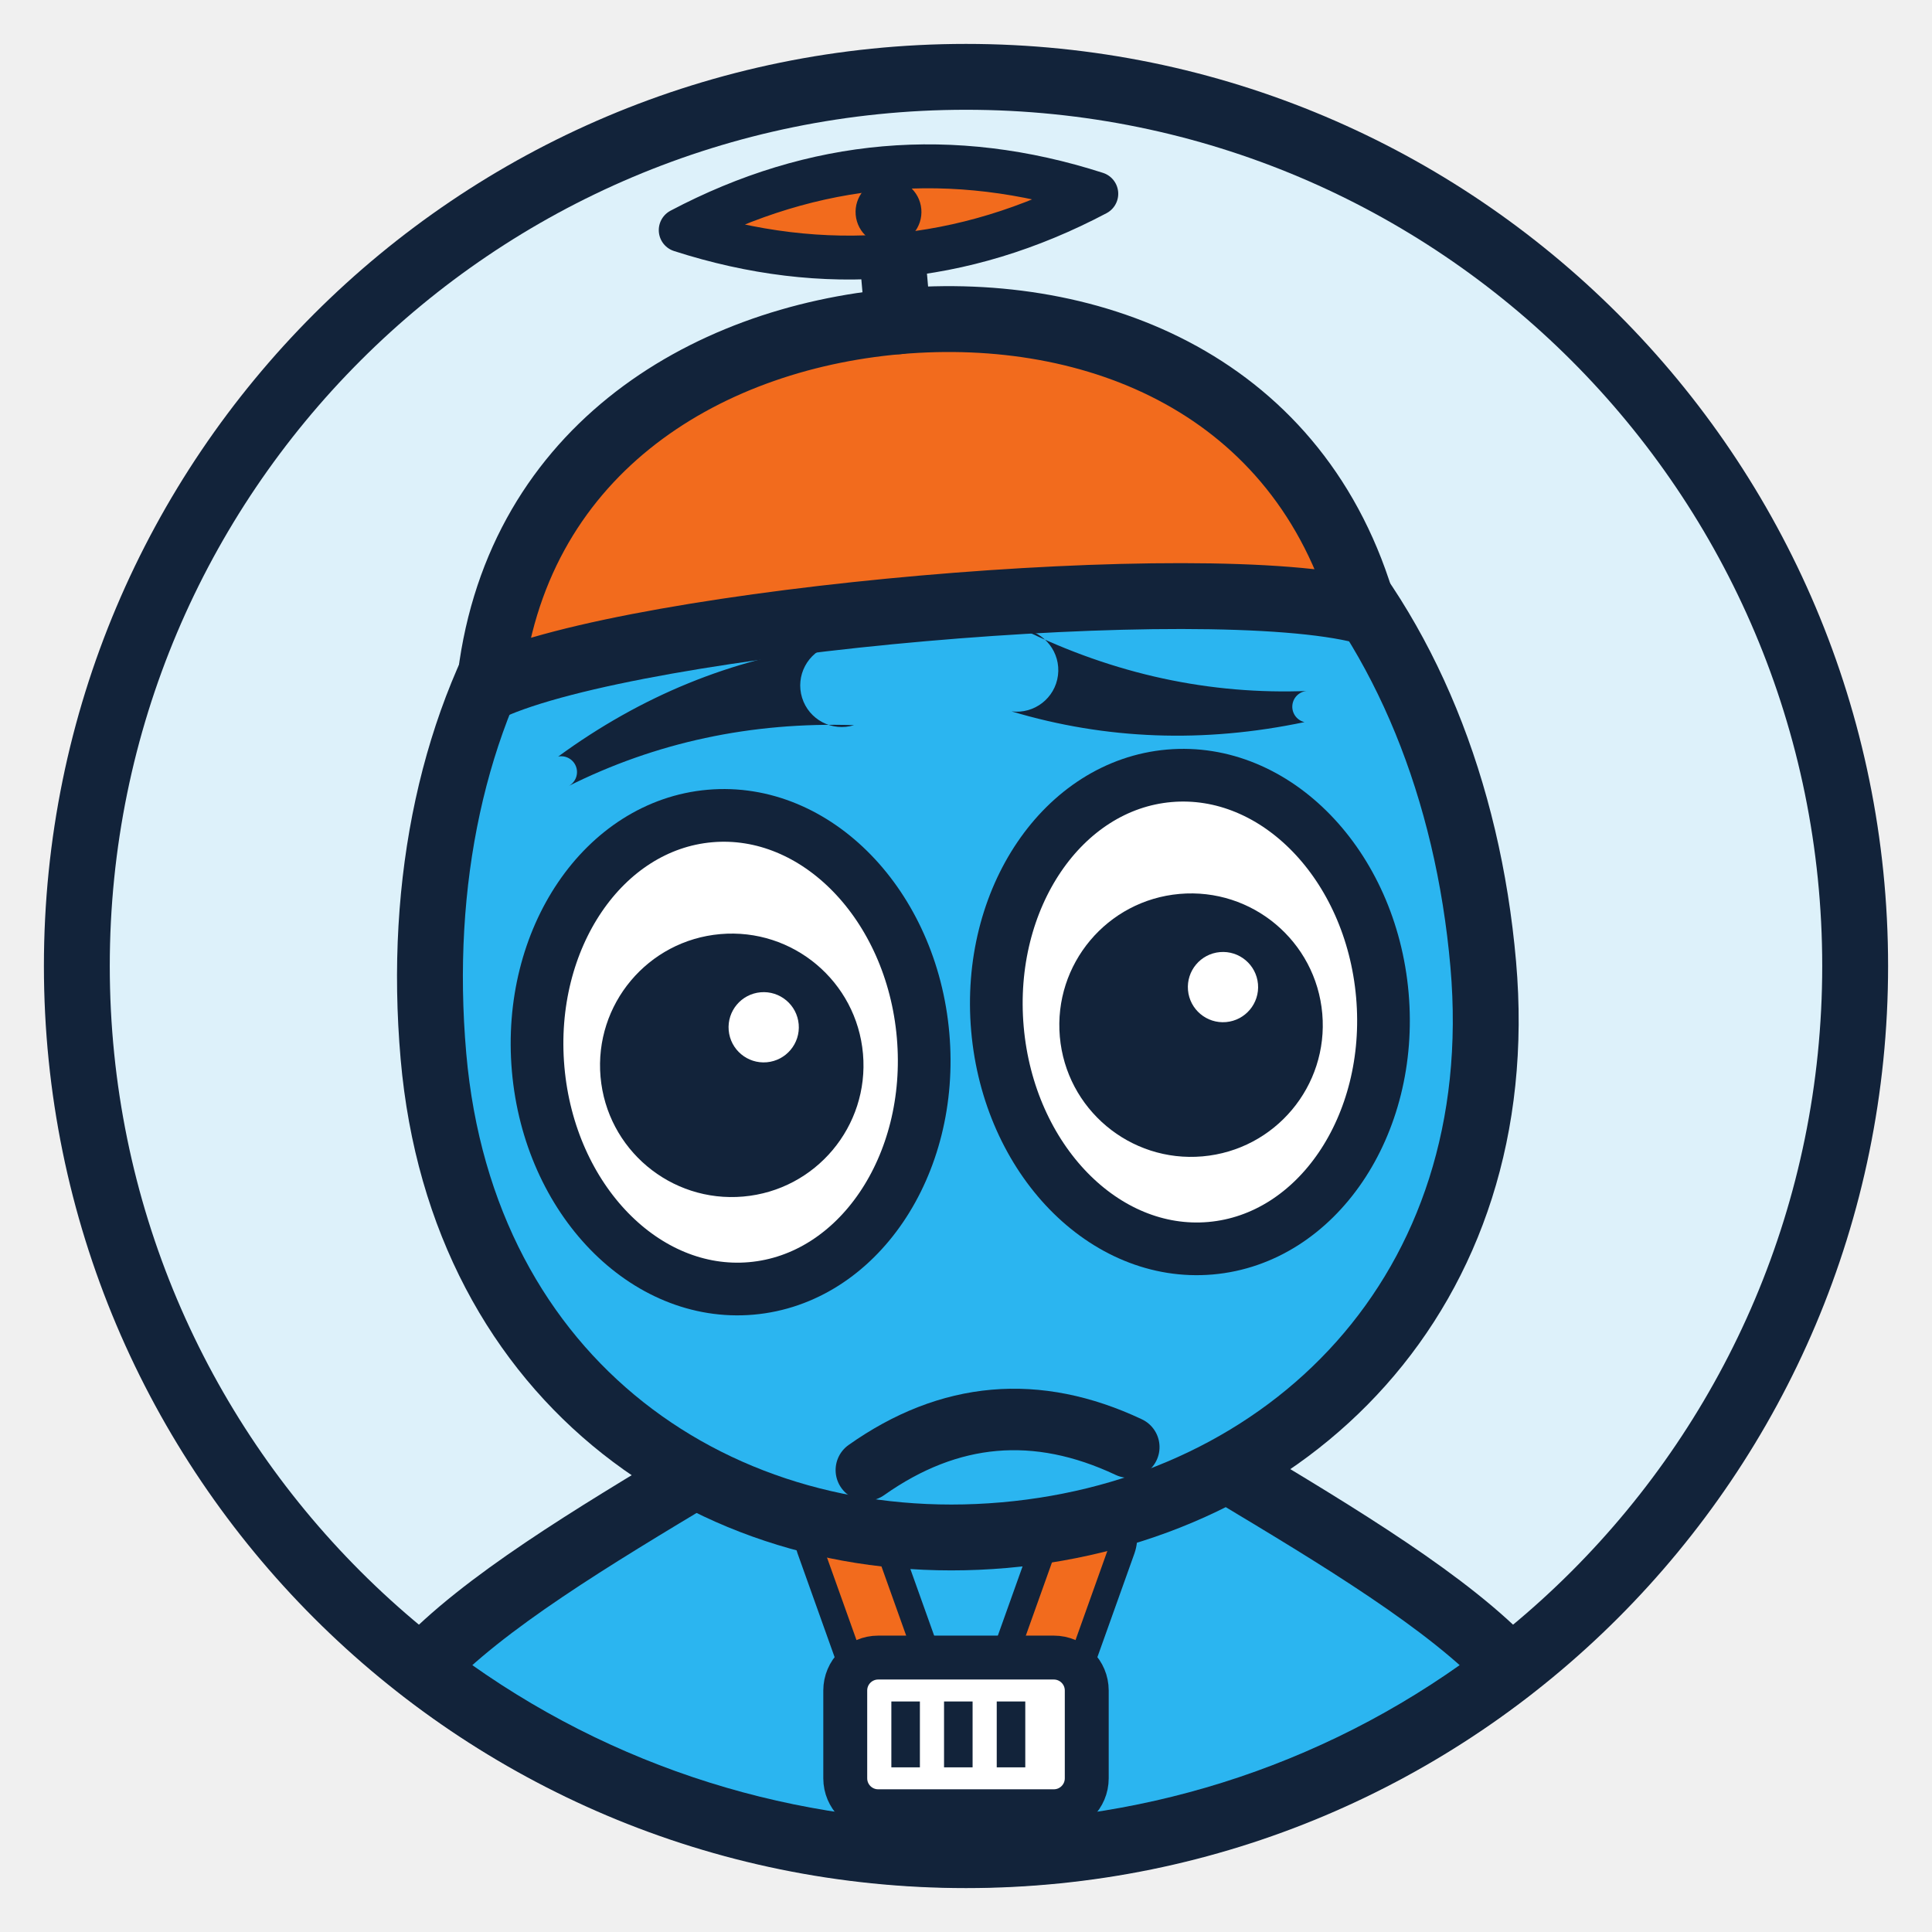
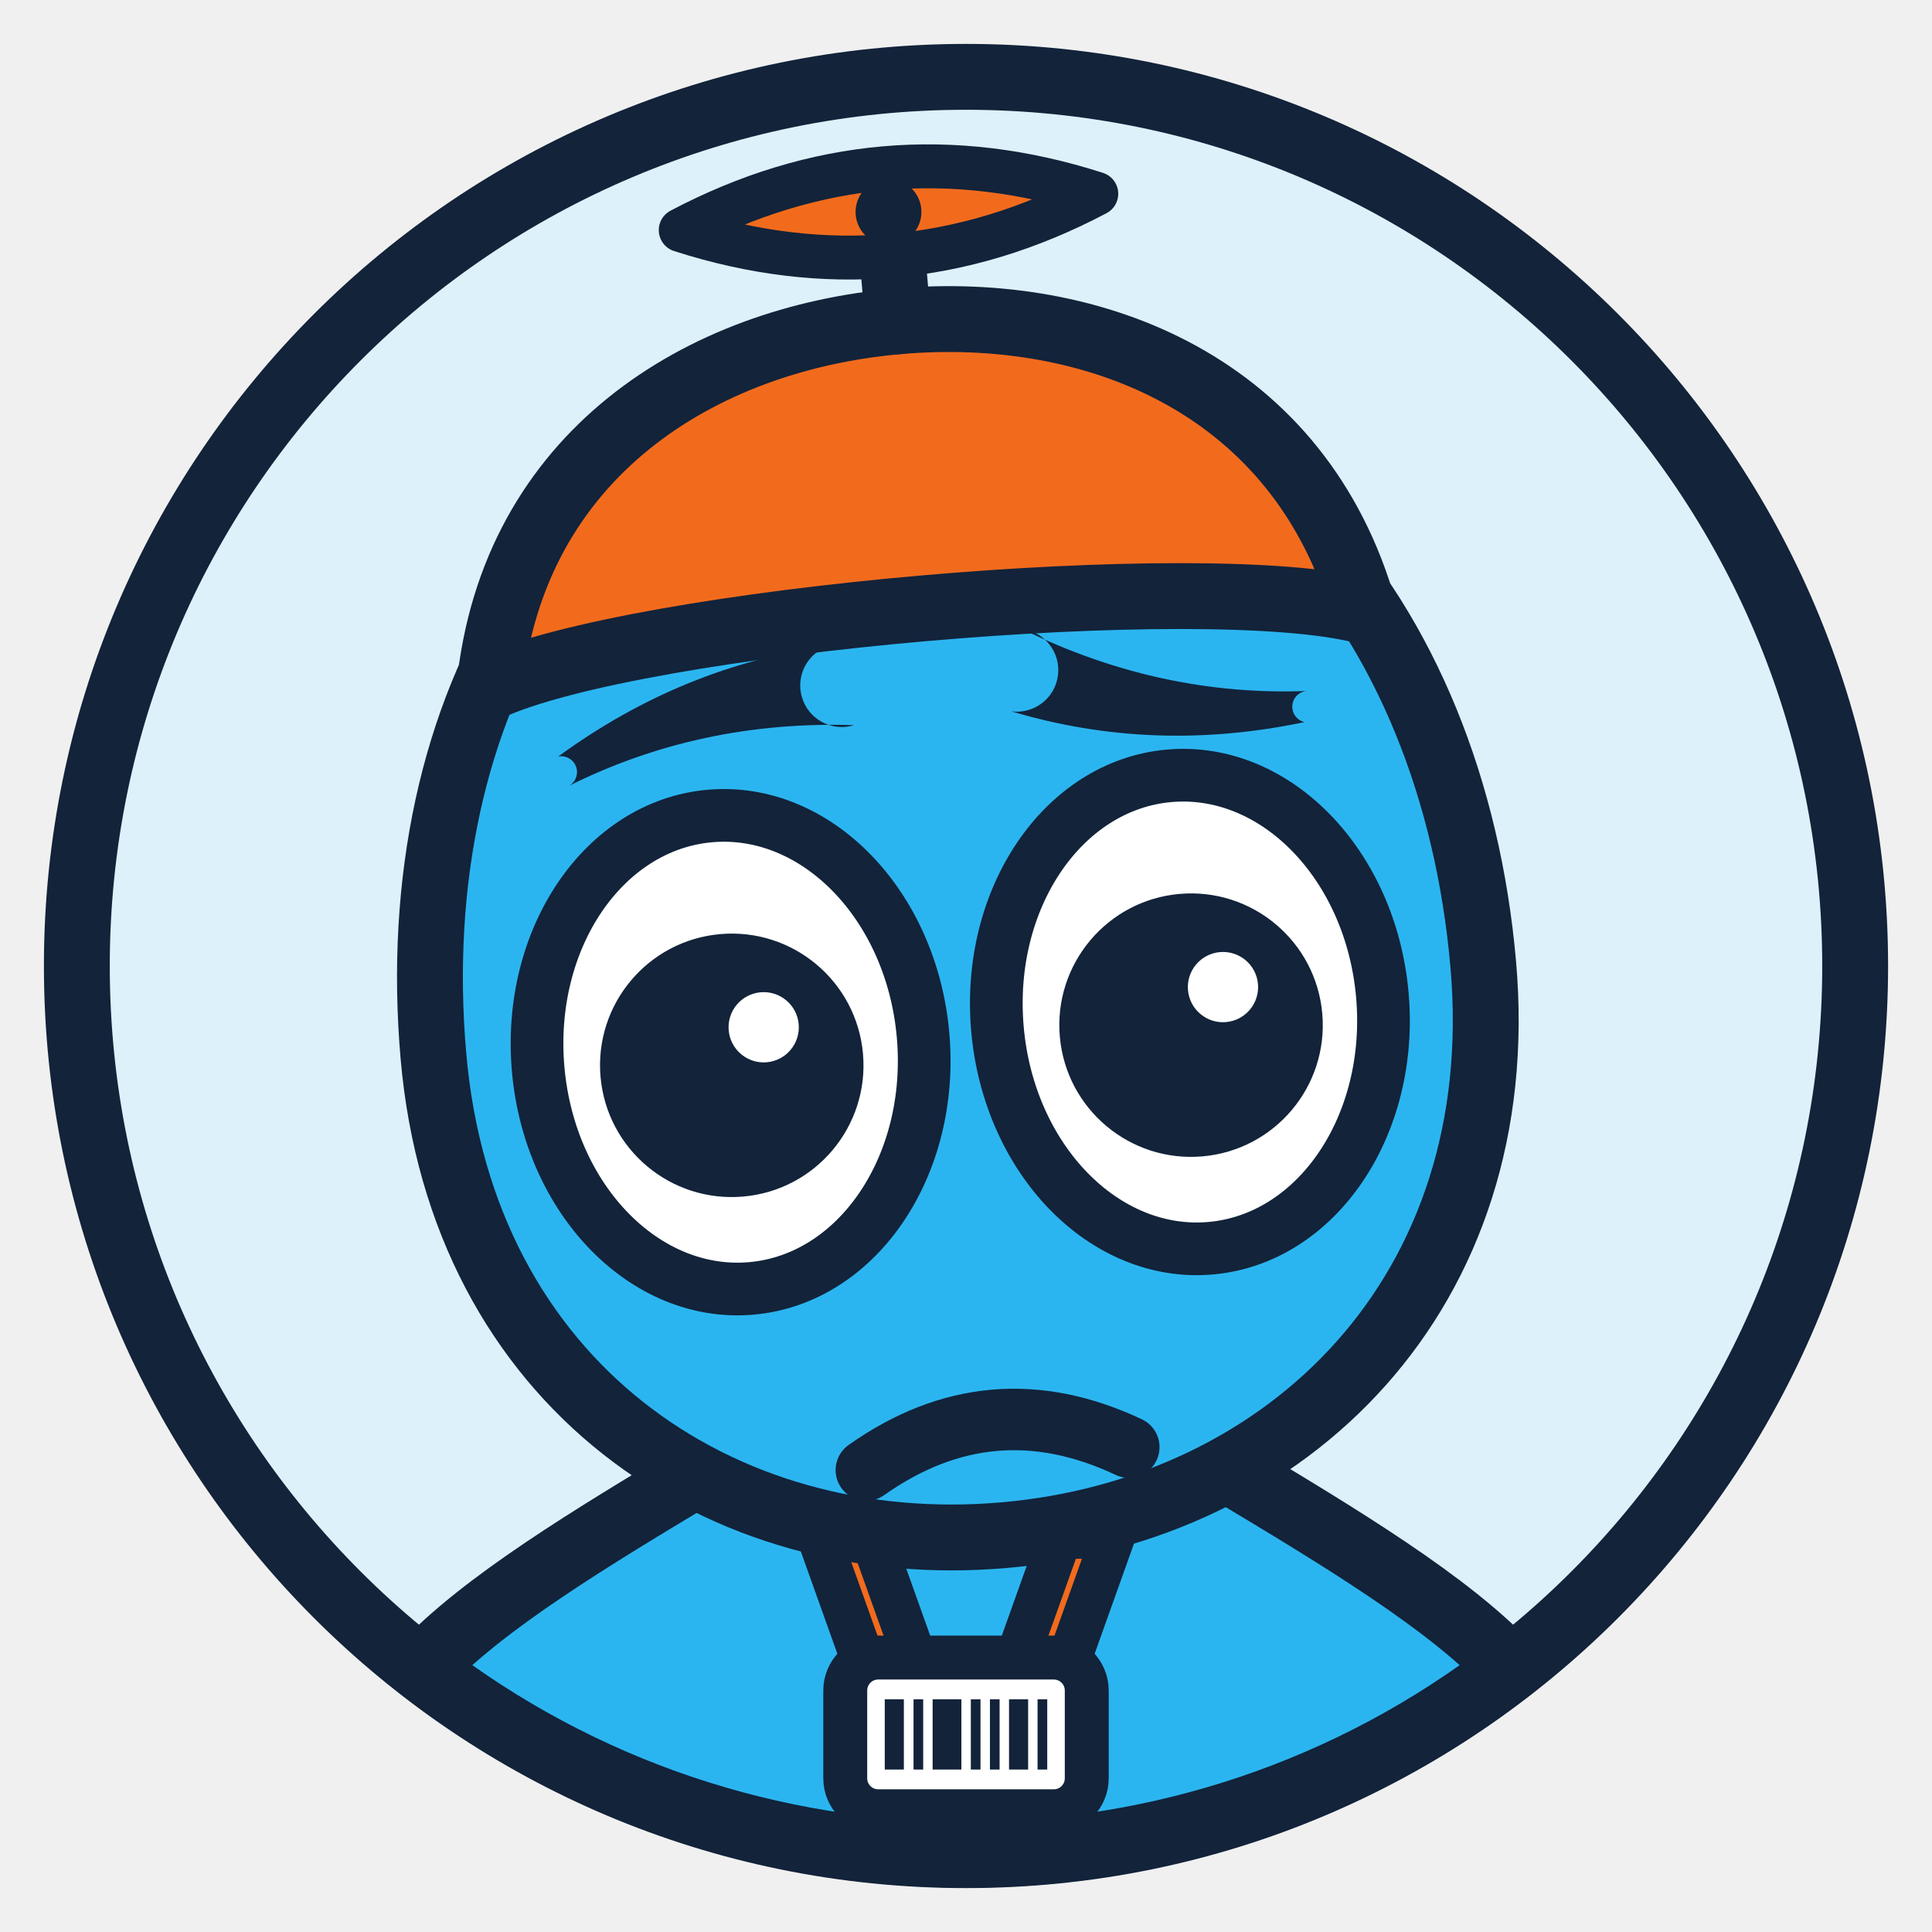
<svg xmlns="http://www.w3.org/2000/svg" viewBox="0 0 88 88" width="88" height="88" color="#12233A" role="img" aria-label="Shin: walk">
  <circle class="face-disc" cx="44" cy="44" r="40.5" fill="#DDF1FA" />
  <g class="face-body">
    <path d="M32 67 C27 70 22 73 19.2 76 A40.5 40.5 0 0 0 68.8 76 C66 73 61 70 56 67 Z" fill="#2BB5F0" stroke="currentColor" stroke-width="3" stroke-linejoin="round" />
-     <path d="M38.5 70 L41 77 M49.5 70 L47 77" stroke="currentColor" stroke-width="4.6" stroke-linecap="round" fill="none" />
-     <path d="M38.5 70 L41 77 M49.5 70 L47 77" stroke="#F26B1D" stroke-width="2.2" stroke-linecap="round" fill="none" />
+     <path d="M37.30 70 L39.70 70 L42.20 77 L39.80 77 Z M48.30 70 L50.70 70 L48.20 77 L45.80 77 Z" fill="#F26B1D" stroke="currentColor" stroke-width="2" stroke-linejoin="round" />
    <rect x="38.5" y="75.5" width="11" height="7" rx="1.5" fill="#FFFFFF" stroke="currentColor" stroke-width="2" />
-     <path d="M40.6 77.5 h1.3 v3 h-1.3 Z M43 77.5 h1.3 v3 h-1.3 Z M45.4 77.5 h1.3 v3 h-1.3 Z" fill="#12233A" />
+     <path d="M40.30 77.4 h0.87 v3.2 h-0.87 Z M41.61 77.4 h0.44 v3.2 h-0.44 Z M42.48 77.4 h1.31 v3.2 h-1.31 Z M44.22 77.4 h0.44 v3.2 h-0.44 Z M45.09 77.4 h0.44 v3.2 h-0.44 Z M45.96 77.4 h0.87 v3.2 h-0.87 Z M47.26 77.4 h0.44 v3.2 h-0.44 Z" fill="#12233A" />
  </g>
  <g class="face-head" transform="rotate(-5 44 50)">
    <path class="face-skull" d="M44 17 C59 17 68 30 68 46 C68 61 57 70 44 70 C31 70 20 61 20 46 C20 30 29 17 44 17 Z" fill="#2BB5F0" stroke="currentColor" stroke-width="3" />
    <g class="face-hat">
      <path d="M24 29.5 C26 19 35 14.5 44 14.5 C53 14.5 62 19 64 29.5 C57 27 31 27 24 29.5 Z" fill="#F26B1D" stroke="currentColor" stroke-width="3" stroke-linejoin="round" />
      <path d="M44 14.5 L44 10.5" stroke="currentColor" stroke-width="3" stroke-linecap="round" />
      <g>
        <path d="M34.5 9.5 Q44 5.5 53.5 9.5 Q44 13.5 34.5 9.5 Z" fill="#F26B1D" stroke="currentColor" stroke-width="2" stroke-linejoin="round" />
        <circle cx="44" cy="9.5" r="1.5" fill="#12233A" />
      </g>
    </g>
    <g class="face-brows">
      <path d="M39.60 28.95 Q32.87 29.26 26.85 32.90 A0.72 0.72 0 0 1 27.15 34.30 Q33.42 31.81 40.40 32.65 A1.89 1.89 0 0 1 39.60 28.95 Z M47.60 32.65 Q53.87 35.14 60.85 34.30 A0.72 0.72 0 0 1 61.15 32.90 Q54.42 32.59 48.40 28.95 A1.89 1.89 0 0 1 47.60 32.65 Z" fill="currentColor" />
    </g>
    <g class="face-eyes">
      <ellipse cx="33.5" cy="47" rx="8.8" ry="10.8" fill="#FFFFFF" />
      <circle cx="33.5" cy="47.6" r="6" fill="#12233A" />
      <circle cx="35.1" cy="46" r="1.6" fill="#FFFFFF" />
      <ellipse cx="33.5" cy="47" rx="8.8" ry="10.8" fill="none" stroke="currentColor" stroke-width="2.4" />
      <ellipse cx="54.5" cy="47" rx="8.8" ry="10.8" fill="#FFFFFF" />
      <circle cx="54.5" cy="47.6" r="6" fill="#12233A" />
      <circle cx="56.1" cy="46" r="1.6" fill="#FFFFFF" />
      <ellipse cx="54.5" cy="47" rx="8.8" ry="10.8" fill="none" stroke="currentColor" stroke-width="2.4" />
    </g>
    <g class="face-mouth">
      <path d="M38 66.5 Q44 63 50 66.5" stroke="currentColor" stroke-width="2.8" stroke-linecap="round" fill="none" />
    </g>
  </g>
  <g class="face-extras" />
  <circle class="face-ring" cx="44" cy="44" r="40.5" fill="none" stroke="currentColor" stroke-width="3" />
</svg>
